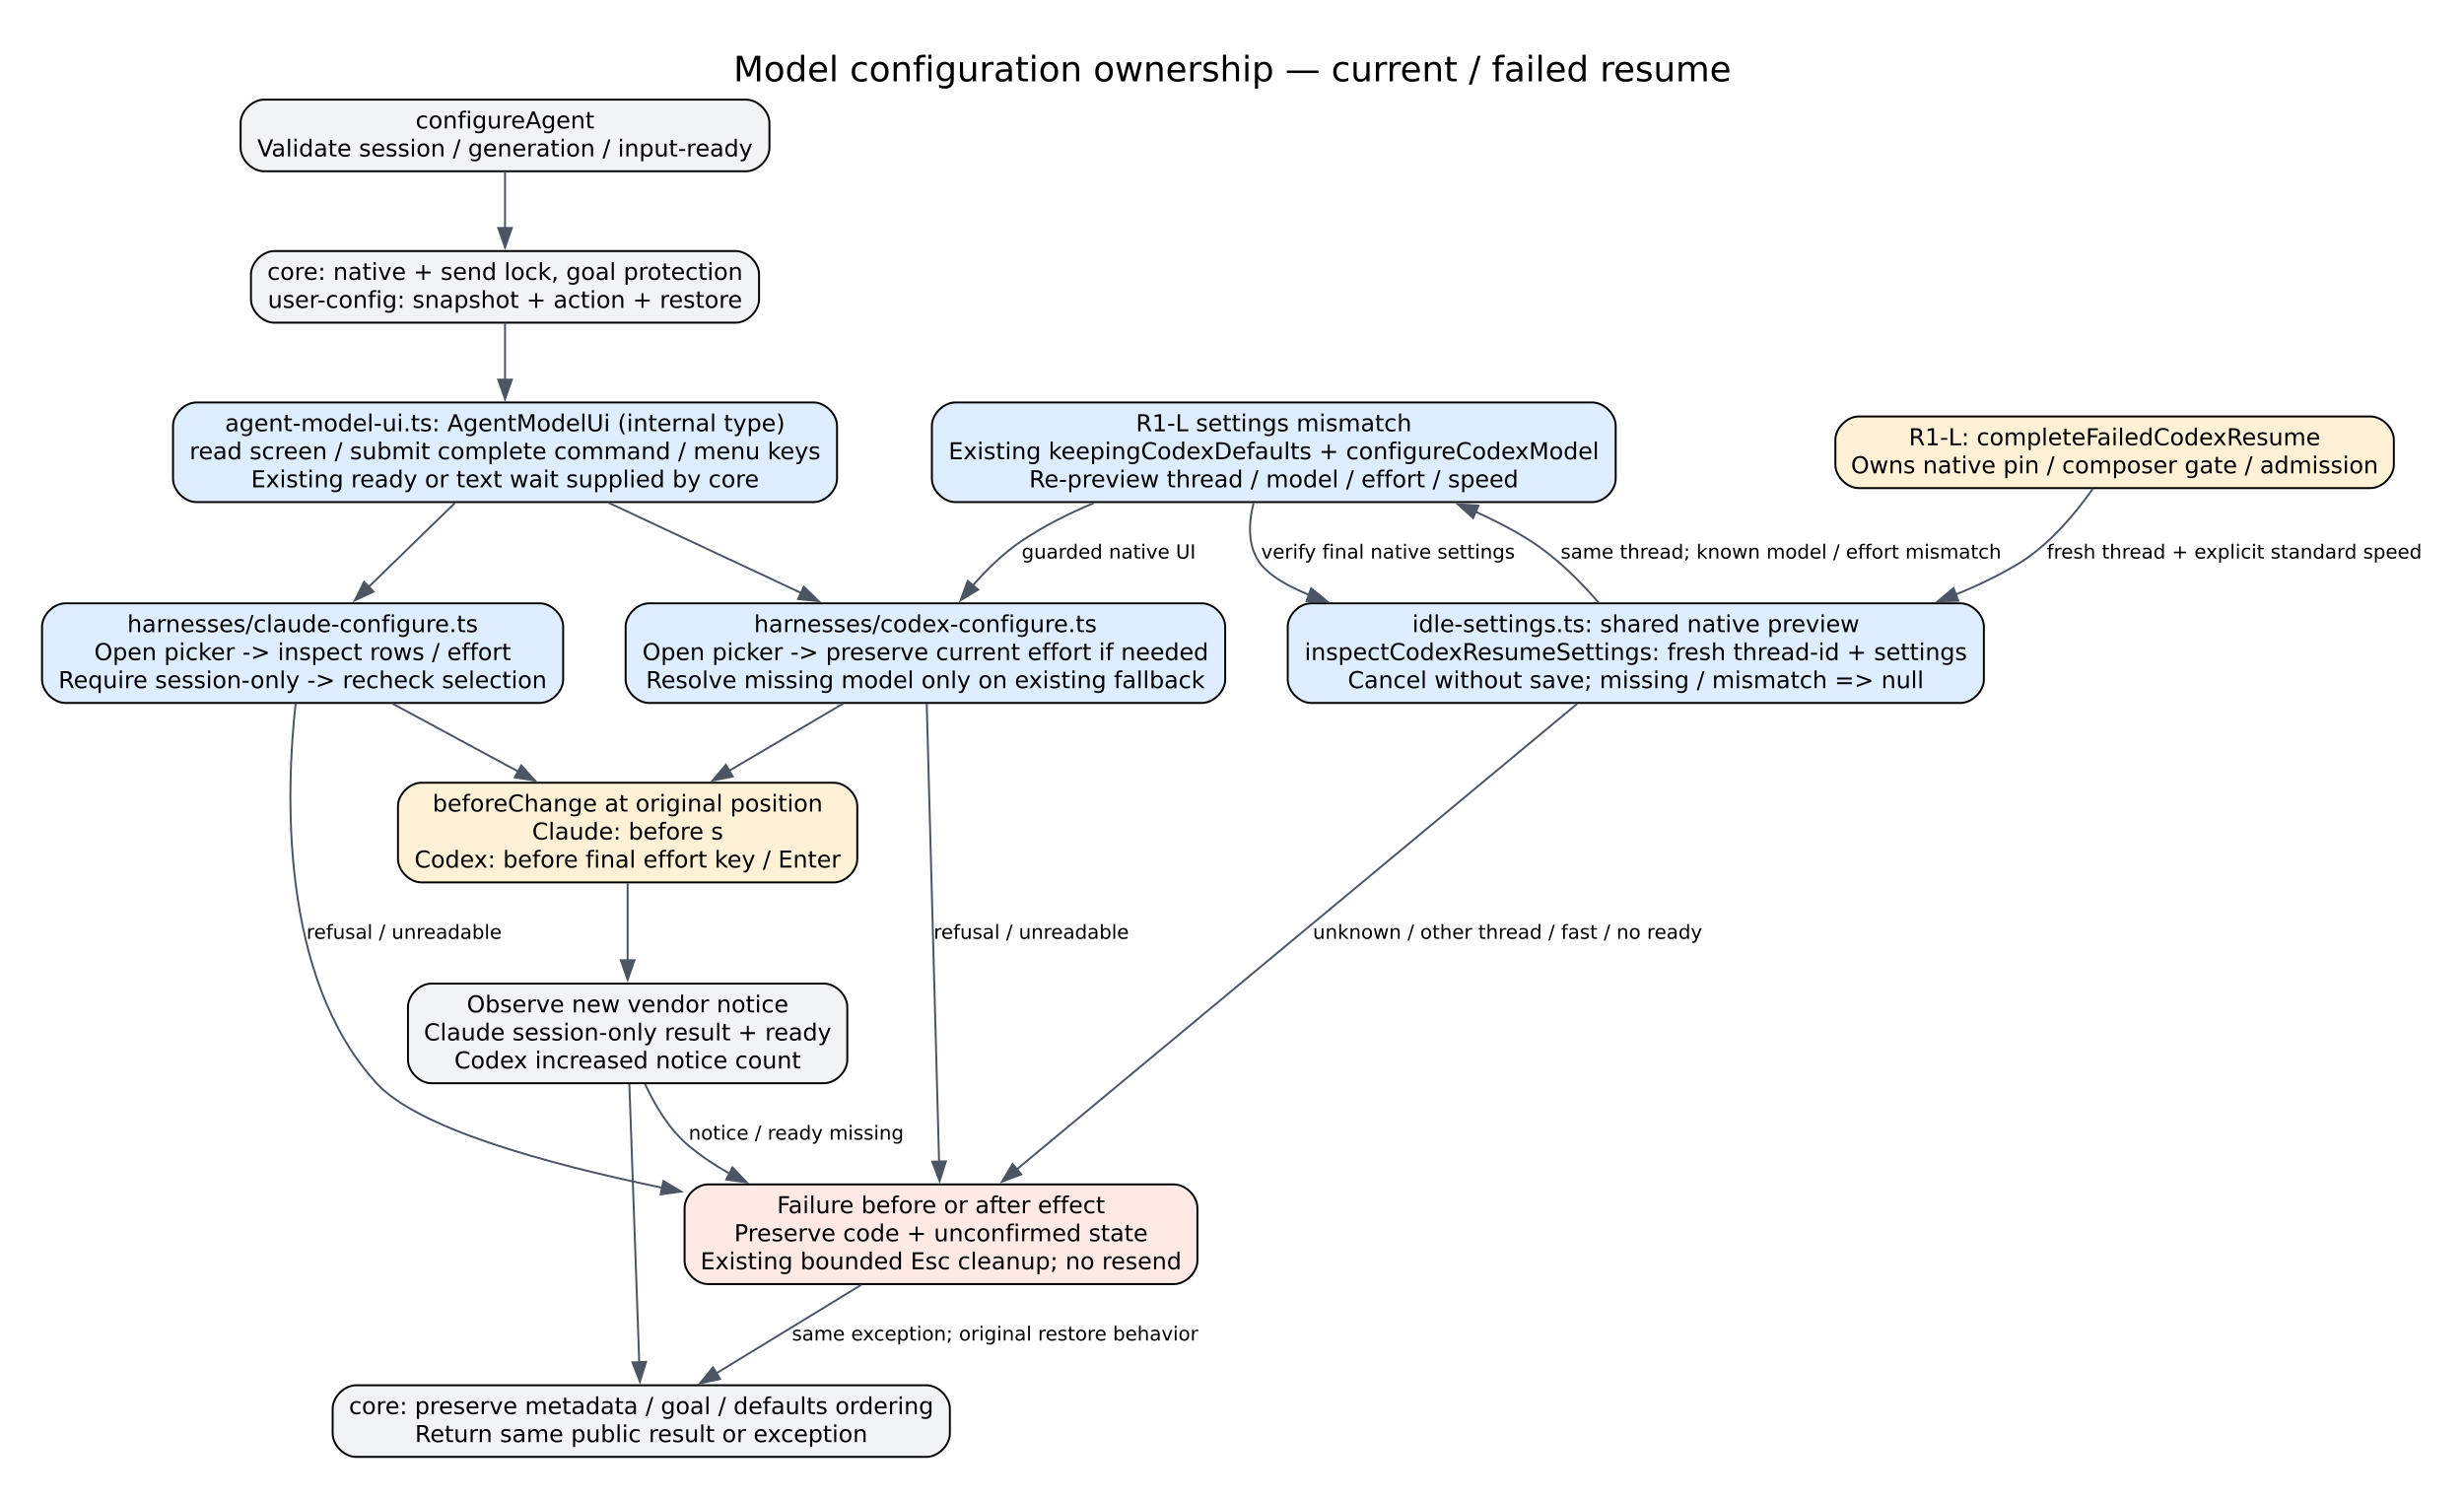
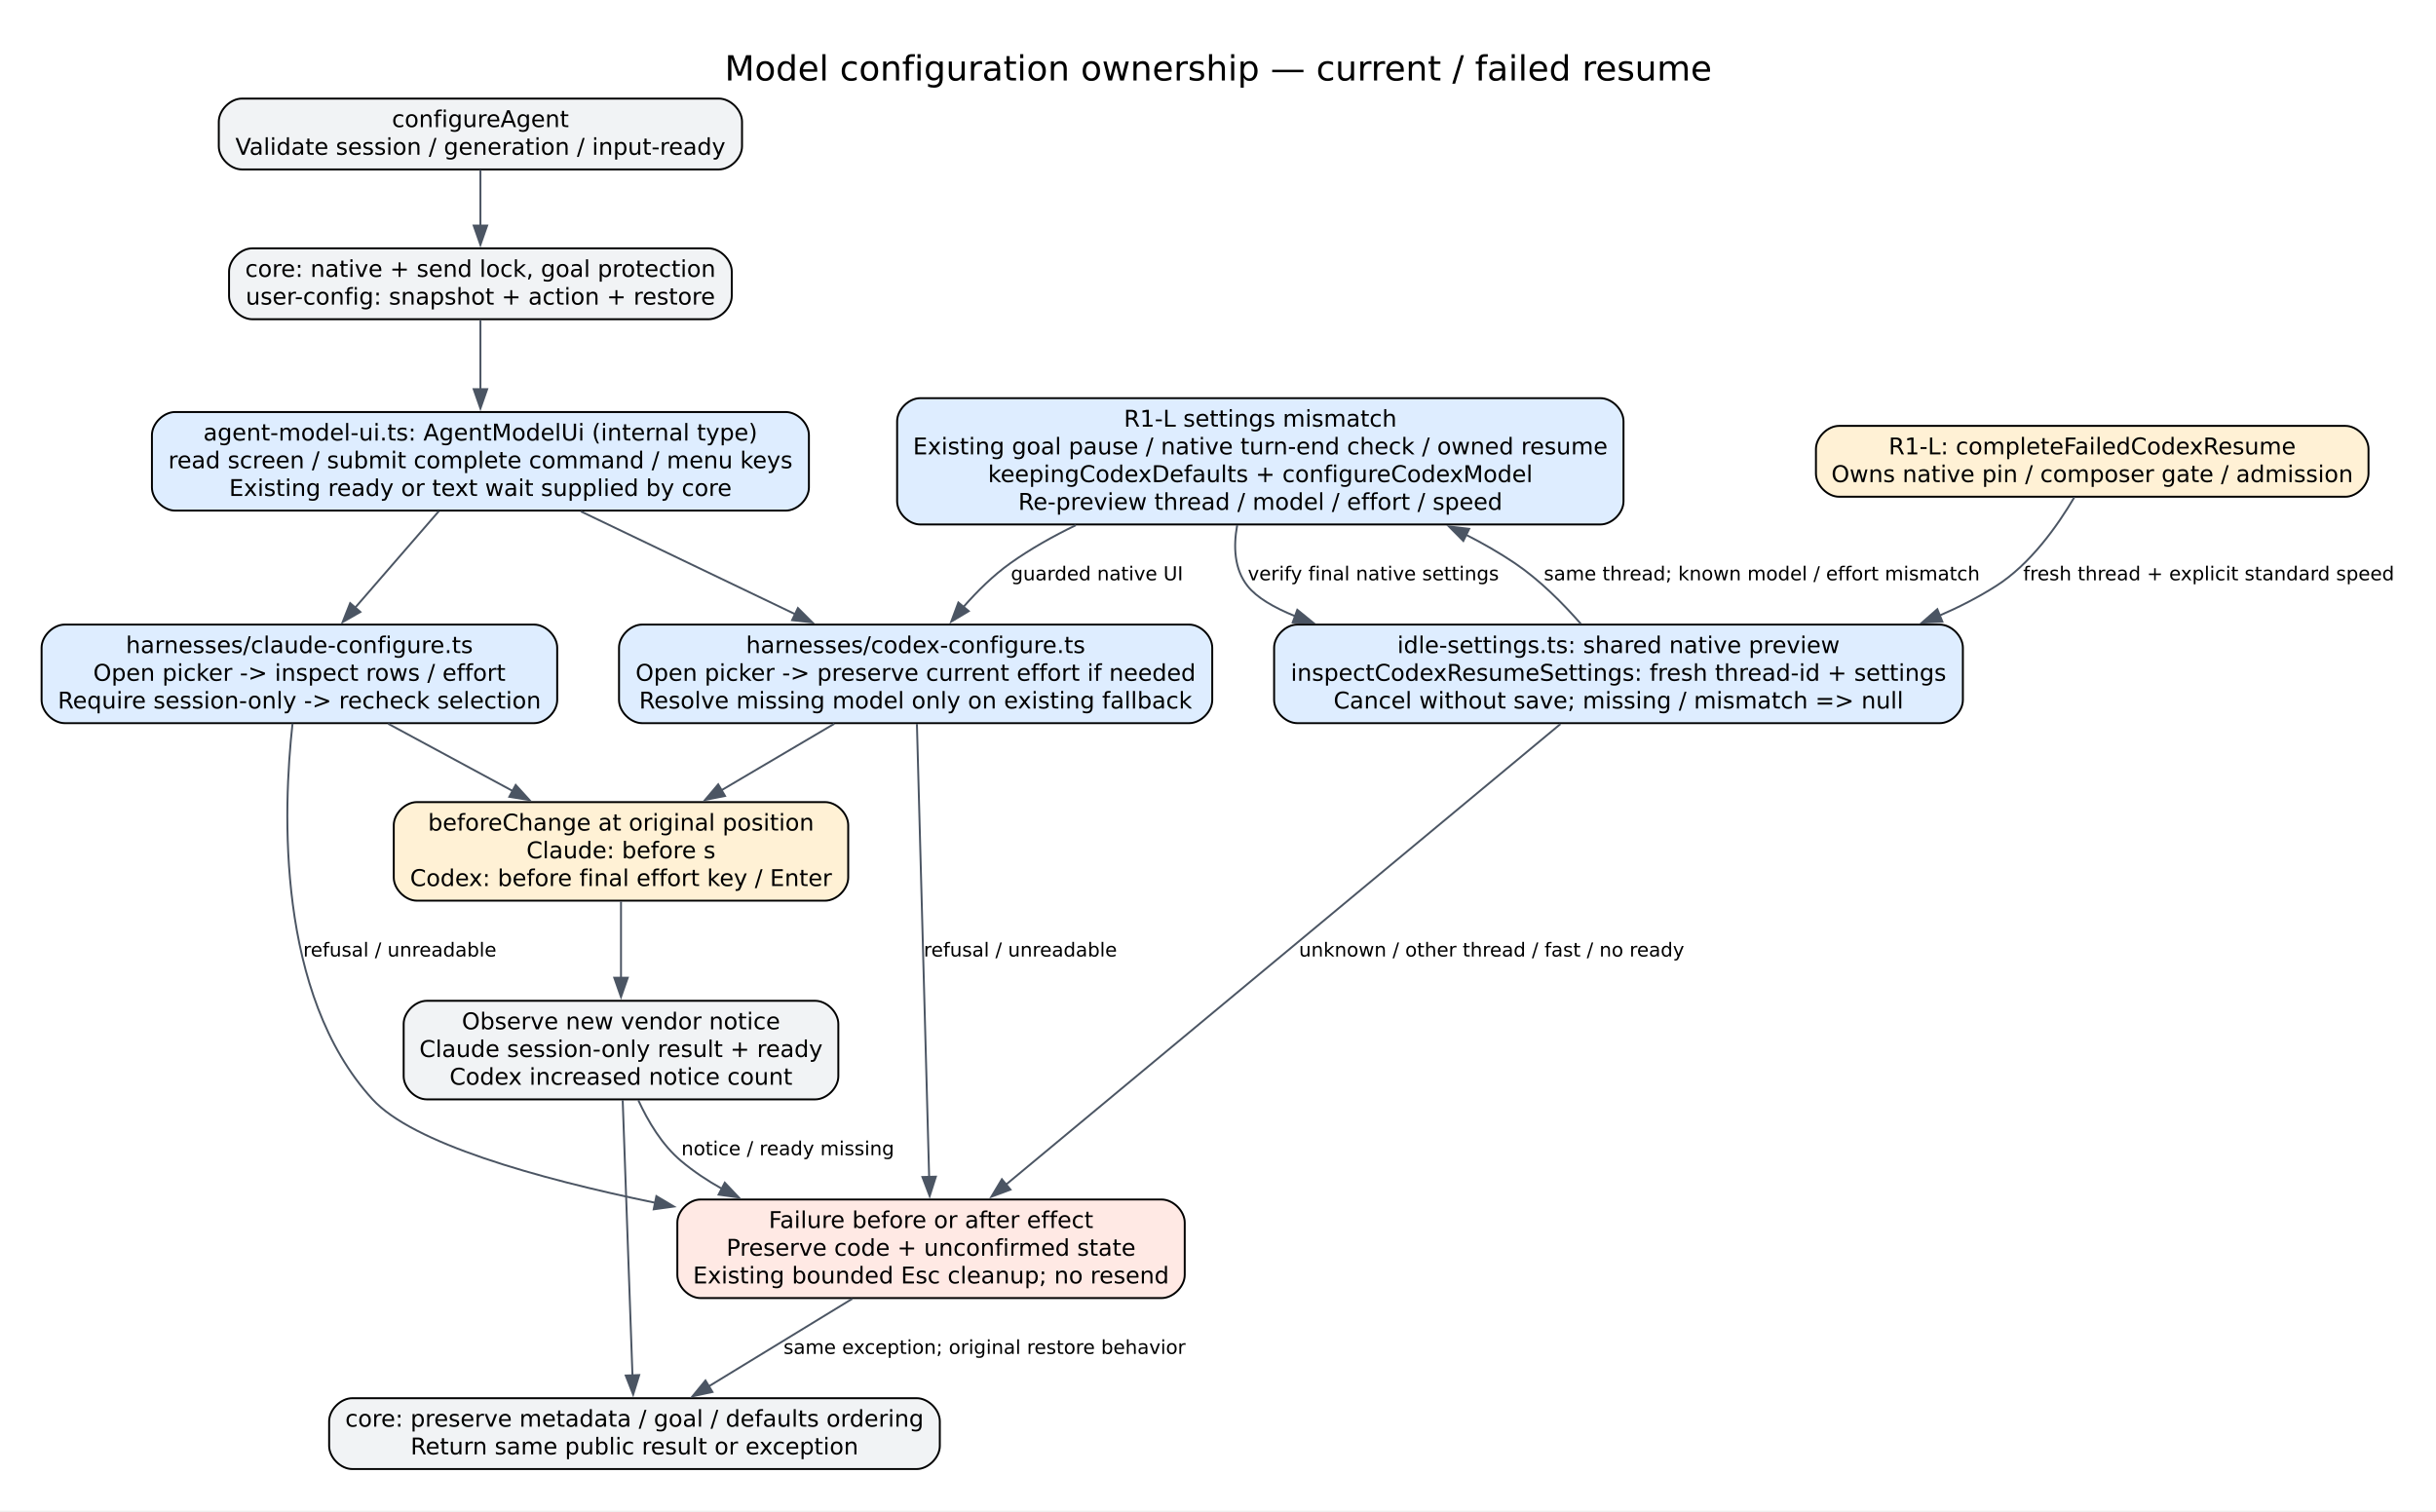
- <svg xmlns="http://www.w3.org/2000/svg" width="1266pt" height="770pt" viewBox="0.00 0.00 1266.00 770.00">
-   <g id="graph0" class="graph" transform="scale(1 1) rotate(0) translate(21.6 748.6)">
-     <polygon fill="white" stroke="none" points="-21.6,21.6 -21.6,-748.6 1244.75,-748.6 1244.75,21.6 -21.6,21.6" />
-     <text xml:space="preserve" text-anchor="middle" x="611.58" y="-706.8" font-family="DejaVu Sans" font-size="18.00">Model configuration ownership — current / failed resume</text>
+ <svg xmlns="http://www.w3.org/2000/svg" width="1265pt" height="785pt" viewBox="0.00 0.00 1265.00 785.00">
+   <g id="graph0" class="graph" transform="scale(1 1) rotate(0) translate(21.6 763)">
+     <polygon fill="white" stroke="none" points="-21.6,21.6 -21.6,-763 1243.73,-763 1243.73,21.6 -21.6,21.6" />
+     <text xml:space="preserve" text-anchor="middle" x="611.06" y="-721.2" font-family="DejaVu Sans" font-size="18.00">Model configuration ownership — current / failed resume</text>
    <g id="node1" class="node">
-       <path fill="#f1f3f5" stroke="black" d="M361.73,-697.4C361.73,-697.4 114.02,-697.4 114.02,-697.4 108.02,-697.4 102.02,-691.4 102.02,-685.4 102.02,-685.4 102.02,-672.6 102.02,-672.6 102.02,-666.6 108.02,-660.6 114.02,-660.6 114.02,-660.6 361.73,-660.6 361.73,-660.6 367.73,-660.6 373.73,-666.6 373.73,-672.6 373.73,-672.6 373.73,-685.4 373.73,-685.4 373.73,-691.4 367.73,-697.4 361.73,-697.4" />
-       <text xml:space="preserve" text-anchor="middle" x="237.88" y="-682.6" font-family="DejaVu Sans" font-size="12.00">configureAgent</text>
-       <text xml:space="preserve" text-anchor="middle" x="237.88" y="-668.2" font-family="DejaVu Sans" font-size="12.00">Validate session / generation / input-ready</text>
+       <path fill="#f1f3f5" stroke="black" d="M351.73,-711.8C351.73,-711.8 104.02,-711.8 104.02,-711.8 98.02,-711.8 92.02,-705.8 92.02,-699.8 92.02,-699.8 92.02,-687 92.02,-687 92.02,-681 98.02,-675 104.02,-675 104.02,-675 351.73,-675 351.73,-675 357.73,-675 363.73,-681 363.73,-687 363.73,-687 363.73,-699.8 363.73,-699.8 363.73,-705.8 357.73,-711.8 351.73,-711.8" />
+       <text xml:space="preserve" text-anchor="middle" x="227.88" y="-697" font-family="DejaVu Sans" font-size="12.00">configureAgent</text>
+       <text xml:space="preserve" text-anchor="middle" x="227.88" y="-682.6" font-family="DejaVu Sans" font-size="12.00">Validate session / generation / input-ready</text>
    </g>
    <g id="node2" class="node">
-       <path fill="#f1f3f5" stroke="black" d="M356.4,-619.6C356.4,-619.6 119.35,-619.6 119.35,-619.6 113.35,-619.6 107.35,-613.6 107.35,-607.6 107.35,-607.6 107.35,-594.8 107.35,-594.8 107.35,-588.8 113.35,-582.8 119.35,-582.8 119.35,-582.8 356.4,-582.8 356.4,-582.8 362.4,-582.8 368.4,-588.8 368.4,-594.8 368.4,-594.8 368.4,-607.6 368.4,-607.6 368.4,-613.6 362.4,-619.6 356.4,-619.6" />
-       <text xml:space="preserve" text-anchor="middle" x="237.88" y="-604.8" font-family="DejaVu Sans" font-size="12.00">core: native + send lock, goal protection</text>
-       <text xml:space="preserve" text-anchor="middle" x="237.88" y="-590.4" font-family="DejaVu Sans" font-size="12.00">user-config: snapshot + action + restore</text>
+       <path fill="#f1f3f5" stroke="black" d="M346.4,-634C346.4,-634 109.35,-634 109.35,-634 103.35,-634 97.35,-628 97.35,-622 97.35,-622 97.35,-609.2 97.35,-609.2 97.35,-603.2 103.35,-597.2 109.35,-597.2 109.35,-597.2 346.4,-597.2 346.4,-597.2 352.4,-597.2 358.4,-603.2 358.4,-609.2 358.4,-609.2 358.4,-622 358.4,-622 358.4,-628 352.4,-634 346.4,-634" />
+       <text xml:space="preserve" text-anchor="middle" x="227.88" y="-619.2" font-family="DejaVu Sans" font-size="12.00">core: native + send lock, goal protection</text>
+       <text xml:space="preserve" text-anchor="middle" x="227.88" y="-604.8" font-family="DejaVu Sans" font-size="12.00">user-config: snapshot + action + restore</text>
    </g>
    <g id="edge6" class="edge">
-       <path fill="none" stroke="#4b5563" d="M237.88,-660.42C237.88,-651.78 237.88,-641.13 237.88,-631.32" />
-       <polygon fill="#4b5563" stroke="#4b5563" points="241.38,-631.46 237.88,-621.46 234.38,-631.46 241.38,-631.46" />
+       <path fill="none" stroke="#4b5563" d="M227.88,-674.82C227.88,-666.18 227.88,-655.53 227.88,-645.72" />
+       <polygon fill="#4b5563" stroke="#4b5563" points="231.38,-645.86 227.88,-635.86 224.38,-645.86 231.38,-645.86" />
    </g>
    <g id="node3" class="node">
-       <path fill="#deedff" stroke="black" d="M396.46,-541.8C396.46,-541.8 79.3,-541.8 79.3,-541.8 73.3,-541.8 67.3,-535.8 67.3,-529.8 67.3,-529.8 67.3,-502.6 67.3,-502.6 67.3,-496.6 73.3,-490.6 79.3,-490.6 79.3,-490.6 396.46,-490.6 396.46,-490.6 402.46,-490.6 408.46,-496.6 408.46,-502.6 408.46,-502.6 408.46,-529.8 408.46,-529.8 408.46,-535.8 402.46,-541.8 396.46,-541.8" />
-       <text xml:space="preserve" text-anchor="middle" x="237.88" y="-527" font-family="DejaVu Sans" font-size="12.00">agent-model-ui.ts: AgentModelUi (internal type)</text>
-       <text xml:space="preserve" text-anchor="middle" x="237.88" y="-512.6" font-family="DejaVu Sans" font-size="12.00">read screen / submit complete command / menu keys</text>
-       <text xml:space="preserve" text-anchor="middle" x="237.88" y="-498.2" font-family="DejaVu Sans" font-size="12.00">Existing ready or text wait supplied by core</text>
+       <path fill="#deedff" stroke="black" d="M386.46,-549C386.46,-549 69.3,-549 69.3,-549 63.3,-549 57.3,-543 57.3,-537 57.3,-537 57.3,-509.8 57.3,-509.8 57.3,-503.8 63.3,-497.8 69.3,-497.8 69.3,-497.8 386.46,-497.8 386.46,-497.8 392.46,-497.8 398.46,-503.8 398.46,-509.8 398.46,-509.8 398.46,-537 398.46,-537 398.46,-543 392.46,-549 386.46,-549" />
+       <text xml:space="preserve" text-anchor="middle" x="227.88" y="-534.2" font-family="DejaVu Sans" font-size="12.00">agent-model-ui.ts: AgentModelUi (internal type)</text>
+       <text xml:space="preserve" text-anchor="middle" x="227.88" y="-519.8" font-family="DejaVu Sans" font-size="12.00">read screen / submit complete command / menu keys</text>
+       <text xml:space="preserve" text-anchor="middle" x="227.88" y="-505.4" font-family="DejaVu Sans" font-size="12.00">Existing ready or text wait supplied by core</text>
    </g>
    <g id="edge7" class="edge">
-       <path fill="none" stroke="#4b5563" d="M237.88,-582.6C237.88,-574.12 237.88,-563.61 237.88,-553.52" />
-       <polygon fill="#4b5563" stroke="#4b5563" points="241.38,-553.53 237.88,-543.53 234.38,-553.53 241.38,-553.53" />
+       <path fill="none" stroke="#4b5563" d="M227.88,-596.78C227.88,-586.51 227.88,-573.21 227.88,-560.82" />
+       <polygon fill="#4b5563" stroke="#4b5563" points="231.38,-560.87 227.88,-550.87 224.38,-560.87 231.38,-560.87" />
    </g>
    <g id="node4" class="node">
      <path fill="#deedff" stroke="black" d="M255.75,-438.6C255.75,-438.6 12,-438.6 12,-438.6 6,-438.6 0,-432.6 0,-426.6 0,-426.6 0,-399.4 0,-399.4 0,-393.4 6,-387.4 12,-387.4 12,-387.4 255.75,-387.4 255.75,-387.4 261.75,-387.4 267.75,-393.4 267.75,-399.4 267.75,-399.4 267.75,-426.6 267.75,-426.6 267.75,-432.6 261.75,-438.6 255.75,-438.6" />
      <text xml:space="preserve" text-anchor="middle" x="133.88" y="-423.8" font-family="DejaVu Sans" font-size="12.00">harnesses/claude-configure.ts</text>
      <text xml:space="preserve" text-anchor="middle" x="133.88" y="-409.4" font-family="DejaVu Sans" font-size="12.00">Open picker -&gt; inspect rows / effort</text>
      <text xml:space="preserve" text-anchor="middle" x="133.88" y="-395" font-family="DejaVu Sans" font-size="12.00">Require session-only -&gt; recheck selection</text>
    </g>
    <g id="edge8" class="edge">
-       <path fill="none" stroke="#4b5563" d="M212.17,-490.18C198.79,-477.17 182.27,-461.09 167.85,-447.06" />
-       <polygon fill="#4b5563" stroke="#4b5563" points="170.34,-444.6 160.73,-440.13 165.46,-449.62 170.34,-444.6" />
+       <path fill="none" stroke="#4b5563" d="M206.31,-497.53C193.41,-482.66 176.86,-463.57 162.84,-447.39" />
+       <polygon fill="#4b5563" stroke="#4b5563" points="165.53,-445.16 156.33,-439.9 160.24,-449.75 165.53,-445.16" />
    </g>
    <g id="node5" class="node">
      <path fill="#deedff" stroke="black" d="M595.91,-438.6C595.91,-438.6 311.85,-438.6 311.85,-438.6 305.85,-438.6 299.85,-432.6 299.85,-426.6 299.85,-426.6 299.85,-399.4 299.85,-399.4 299.85,-393.4 305.85,-387.4 311.85,-387.4 311.85,-387.4 595.91,-387.4 595.91,-387.4 601.91,-387.4 607.91,-393.4 607.91,-399.4 607.91,-399.4 607.91,-426.6 607.91,-426.6 607.91,-432.6 601.91,-438.6 595.91,-438.6" />
      <text xml:space="preserve" text-anchor="middle" x="453.88" y="-423.8" font-family="DejaVu Sans" font-size="12.00">harnesses/codex-configure.ts</text>
      <text xml:space="preserve" text-anchor="middle" x="453.88" y="-409.4" font-family="DejaVu Sans" font-size="12.00">Open picker -&gt; preserve current effort if needed</text>
      <text xml:space="preserve" text-anchor="middle" x="453.88" y="-395" font-family="DejaVu Sans" font-size="12.00">Resolve missing model only on existing fallback</text>
    </g>
    <g id="edge9" class="edge">
-       <path fill="none" stroke="#4b5563" d="M291.27,-490.18C321.13,-476.2 358.54,-458.67 389.95,-443.95" />
-       <polygon fill="#4b5563" stroke="#4b5563" points="391.41,-447.13 398.98,-439.72 388.44,-440.79 391.41,-447.13" />
+       <path fill="none" stroke="#4b5563" d="M280.01,-497.39C313.23,-481.46 356.46,-460.73 391.5,-443.92" />
+       <polygon fill="#4b5563" stroke="#4b5563" points="392.75,-447.2 400.25,-439.72 389.72,-440.89 392.75,-447.2" />
    </g>
    <g id="node6" class="node">
      <path fill="#fff1d5" stroke="black" d="M406.87,-346.4C406.87,-346.4 194.88,-346.4 194.88,-346.4 188.88,-346.4 182.88,-340.4 182.88,-334.4 182.88,-334.4 182.88,-307.2 182.88,-307.2 182.88,-301.2 188.88,-295.2 194.88,-295.2 194.88,-295.2 406.87,-295.2 406.87,-295.2 412.87,-295.2 418.87,-301.2 418.87,-307.2 418.87,-307.2 418.87,-334.4 418.87,-334.4 418.87,-340.4 412.87,-346.4 406.87,-346.4" />
      <text xml:space="preserve" text-anchor="middle" x="300.88" y="-331.6" font-family="DejaVu Sans" font-size="12.00">beforeChange at original position</text>
      <text xml:space="preserve" text-anchor="middle" x="300.88" y="-317.2" font-family="DejaVu Sans" font-size="12.00">Claude: before s</text>
      <text xml:space="preserve" text-anchor="middle" x="300.88" y="-302.8" font-family="DejaVu Sans" font-size="12.00">Codex: before final effort key / Enter</text>
    </g>
    <g id="edge10" class="edge">
      <path fill="none" stroke="#4b5563" d="M179.95,-387.11C199.95,-376.31 223.55,-363.56 244.58,-352.21" />
      <polygon fill="#4b5563" stroke="#4b5563" points="246.2,-355.31 253.33,-347.48 242.87,-349.15 246.2,-355.31" />
    </g>
    <g id="node9" class="node">
      <path fill="#ffe9e4" stroke="black" d="M581.62,-140C581.62,-140 342.14,-140 342.14,-140 336.14,-140 330.14,-134 330.14,-128 330.14,-128 330.14,-100.8 330.14,-100.8 330.14,-94.8 336.14,-88.8 342.14,-88.8 342.14,-88.8 581.62,-88.8 581.62,-88.8 587.62,-88.8 593.62,-94.8 593.62,-100.8 593.62,-100.8 593.62,-128 593.62,-128 593.62,-134 587.62,-140 581.62,-140" />
      <text xml:space="preserve" text-anchor="middle" x="461.88" y="-125.2" font-family="DejaVu Sans" font-size="12.00">Failure before or after effect</text>
      <text xml:space="preserve" text-anchor="middle" x="461.88" y="-110.8" font-family="DejaVu Sans" font-size="12.00">Preserve code + unconfirmed state</text>
      <text xml:space="preserve" text-anchor="middle" x="461.88" y="-96.4" font-family="DejaVu Sans" font-size="12.00">Existing bounded Esc cleanup; no resend</text>
    </g>
    <g id="edge14" class="edge">
      <path fill="none" stroke="#4b5563" d="M130.31,-387.21C125.32,-342.18 121.86,-246.58 171.88,-192 192.7,-169.27 256.29,-151.18 318.63,-138.3" />
      <polygon fill="#4b5563" stroke="#4b5563" points="319.25,-141.75 328.36,-136.34 317.86,-134.89 319.25,-141.75" />
      <text xml:space="preserve" text-anchor="middle" x="186.02" y="-266.2" font-family="DejaVu Sans" font-size="10.00">refusal / unreadable</text>
    </g>
    <g id="edge11" class="edge">
      <path fill="none" stroke="#4b5563" d="M411.66,-387.11C393.51,-376.41 372.11,-363.8 352.98,-352.52" />
      <polygon fill="#4b5563" stroke="#4b5563" points="354.91,-349.59 344.52,-347.53 351.36,-355.62 354.91,-349.59" />
    </g>
    <g id="edge15" class="edge">
      <path fill="none" stroke="#4b5563" d="M454.55,-386.97C455.97,-334.46 459.25,-212.65 460.9,-151.62" />
      <polygon fill="#4b5563" stroke="#4b5563" points="464.39,-151.86 461.17,-141.77 457.4,-151.68 464.39,-151.86" />
      <text xml:space="preserve" text-anchor="middle" x="508.27" y="-266.2" font-family="DejaVu Sans" font-size="10.00">refusal / unreadable</text>
    </g>
    <g id="node7" class="node">
      <path fill="#f1f3f5" stroke="black" d="M401.74,-243.2C401.74,-243.2 200.02,-243.2 200.02,-243.2 194.02,-243.2 188.02,-237.2 188.02,-231.2 188.02,-231.2 188.02,-204 188.02,-204 188.02,-198 194.02,-192 200.02,-192 200.02,-192 401.74,-192 401.74,-192 407.74,-192 413.74,-198 413.74,-204 413.74,-204 413.74,-231.2 413.74,-231.2 413.74,-237.2 407.74,-243.2 401.74,-243.2" />
      <text xml:space="preserve" text-anchor="middle" x="300.88" y="-228.4" font-family="DejaVu Sans" font-size="12.00">Observe new vendor notice</text>
      <text xml:space="preserve" text-anchor="middle" x="300.88" y="-214" font-family="DejaVu Sans" font-size="12.00">Claude session-only result + ready</text>
      <text xml:space="preserve" text-anchor="middle" x="300.88" y="-199.6" font-family="DejaVu Sans" font-size="12.00">Codex increased notice count</text>
    </g>
    <g id="edge12" class="edge">
      <path fill="none" stroke="#4b5563" d="M300.88,-294.78C300.88,-282.74 300.88,-268.08 300.88,-254.84" />
      <polygon fill="#4b5563" stroke="#4b5563" points="304.38,-255.19 300.88,-245.19 297.38,-255.19 304.38,-255.19" />
    </g>
    <g id="node8" class="node">
      <path fill="#f1f3f5" stroke="black" d="M454.44,-36.8C454.44,-36.8 161.32,-36.8 161.32,-36.8 155.32,-36.8 149.32,-30.8 149.32,-24.8 149.32,-24.8 149.32,-12 149.32,-12 149.32,-6 155.32,0 161.32,0 161.32,0 454.44,0 454.44,0 460.44,0 466.44,-6 466.44,-12 466.44,-12 466.44,-24.8 466.44,-24.8 466.44,-30.8 460.44,-36.8 454.44,-36.8" />
      <text xml:space="preserve" text-anchor="middle" x="307.88" y="-22" font-family="DejaVu Sans" font-size="12.00">core: preserve metadata / goal / defaults ordering</text>
      <text xml:space="preserve" text-anchor="middle" x="307.88" y="-7.6" font-family="DejaVu Sans" font-size="12.00">Return same public result or exception</text>
    </g>
    <g id="edge13" class="edge">
      <path fill="none" stroke="#4b5563" d="M301.76,-191.62C303.06,-155.15 305.46,-87.45 306.84,-48.69" />
      <polygon fill="#4b5563" stroke="#4b5563" points="310.33,-48.82 307.19,-38.7 303.34,-48.57 310.33,-48.82" />
    </g>
    <g id="edge16" class="edge">
      <path fill="none" stroke="#4b5563" d="M309.87,-191.56C314.92,-180.57 322.22,-168.3 332.11,-160 338.57,-154.57 345.74,-149.78 353.29,-145.57" />
      <polygon fill="#4b5563" stroke="#4b5563" points="354.77,-148.74 362.05,-141.05 351.56,-142.52 354.77,-148.74" />
      <text xml:space="preserve" text-anchor="middle" x="387.49" y="-163" font-family="DejaVu Sans" font-size="10.00">notice / ready missing</text>
    </g>
    <g id="edge17" class="edge">
      <path fill="none" stroke="#4b5563" d="M421.01,-88.46C397.88,-74.34 369.12,-56.78 346.39,-42.91" />
      <polygon fill="#4b5563" stroke="#4b5563" points="348.38,-40.02 338.02,-37.8 344.74,-46 348.38,-40.02" />
      <text xml:space="preserve" text-anchor="middle" x="489.67" y="-59.8" font-family="DejaVu Sans" font-size="10.00">same exception; original restore behavior</text>
    </g>
    <g id="node10" class="node">
      <path fill="#deedff" stroke="black" d="M985.71,-438.6C985.71,-438.6 652.04,-438.6 652.04,-438.6 646.04,-438.6 640.04,-432.6 640.04,-426.6 640.04,-426.6 640.04,-399.4 640.04,-399.4 640.04,-393.4 646.04,-387.4 652.04,-387.4 652.04,-387.4 985.71,-387.4 985.71,-387.4 991.71,-387.4 997.71,-393.4 997.71,-399.4 997.71,-399.4 997.71,-426.6 997.71,-426.6 997.71,-432.6 991.71,-438.6 985.71,-438.6" />
      <text xml:space="preserve" text-anchor="middle" x="818.88" y="-423.8" font-family="DejaVu Sans" font-size="12.00">idle-settings.ts: shared native preview</text>
      <text xml:space="preserve" text-anchor="middle" x="818.88" y="-409.4" font-family="DejaVu Sans" font-size="12.00">inspectCodexResumeSettings: fresh thread-id + settings</text>
      <text xml:space="preserve" text-anchor="middle" x="818.88" y="-395" font-family="DejaVu Sans" font-size="12.00">Cancel without save; missing / mismatch =&gt; null</text>
    </g>
    <g id="edge5" class="edge">
      <path fill="none" stroke="#4b5563" d="M788.75,-386.97C724.18,-333.33 572.55,-207.35 500.81,-147.74" />
      <polygon fill="#4b5563" stroke="#4b5563" points="503.14,-145.14 493.22,-141.44 498.67,-150.52 503.14,-145.14" />
      <text xml:space="preserve" text-anchor="middle" x="752.98" y="-266.2" font-family="DejaVu Sans" font-size="10.00">unknown / other thread / fast / no ready</text>
    </g>
    <g id="node12" class="node">
-       <path fill="#deedff" stroke="black" d="M796.54,-541.8C796.54,-541.8 469.21,-541.8 469.21,-541.8 463.21,-541.8 457.21,-535.8 457.21,-529.8 457.21,-529.8 457.21,-502.6 457.21,-502.6 457.21,-496.6 463.21,-490.6 469.21,-490.6 469.21,-490.6 796.54,-490.6 796.54,-490.6 802.54,-490.6 808.54,-496.6 808.54,-502.6 808.54,-502.6 808.54,-529.8 808.54,-529.8 808.54,-535.8 802.54,-541.8 796.54,-541.8" />
-       <text xml:space="preserve" text-anchor="middle" x="632.88" y="-527" font-family="DejaVu Sans" font-size="12.00">R1-L settings mismatch</text>
-       <text xml:space="preserve" text-anchor="middle" x="632.88" y="-512.6" font-family="DejaVu Sans" font-size="12.00">Existing keepingCodexDefaults + configureCodexModel</text>
+       <path fill="#deedff" stroke="black" d="M809.48,-556.2C809.48,-556.2 456.27,-556.2 456.27,-556.2 450.27,-556.2 444.27,-550.2 444.27,-544.2 444.27,-544.2 444.27,-502.6 444.27,-502.6 444.27,-496.6 450.27,-490.6 456.27,-490.6 456.27,-490.6 809.48,-490.6 809.48,-490.6 815.48,-490.6 821.48,-496.6 821.48,-502.6 821.48,-502.6 821.48,-544.2 821.48,-544.2 821.48,-550.2 815.48,-556.2 809.48,-556.2" />
+       <text xml:space="preserve" text-anchor="middle" x="632.88" y="-541.4" font-family="DejaVu Sans" font-size="12.00">R1-L settings mismatch</text>
+       <text xml:space="preserve" text-anchor="middle" x="632.88" y="-527" font-family="DejaVu Sans" font-size="12.00">Existing goal pause / native turn-end check / owned resume</text>
+       <text xml:space="preserve" text-anchor="middle" x="632.88" y="-512.6" font-family="DejaVu Sans" font-size="12.00">keepingCodexDefaults + configureCodexModel</text>
      <text xml:space="preserve" text-anchor="middle" x="632.88" y="-498.2" font-family="DejaVu Sans" font-size="12.00">Re-preview thread / model / effort / speed</text>
    </g>
    <g id="edge2" class="edge">
-       <path fill="none" stroke="#4b5563" d="M799.76,-438.96C790.28,-449.93 778.05,-462.21 764.88,-470.6 756.02,-476.24 746.37,-481.26 736.45,-485.69" />
-       <polygon fill="#4b5563" stroke="#4b5563" points="735.28,-482.39 727.43,-489.51 738.01,-488.83 735.28,-482.39" />
-       <text xml:space="preserve" text-anchor="middle" x="893.46" y="-461.6" font-family="DejaVu Sans" font-size="10.00">same thread; known model / effort mismatch</text>
+       <path fill="none" stroke="#4b5563" d="M799.33,-438.96C789.84,-449.8 777.73,-461.97 764.88,-470.6 757.02,-475.88 748.54,-480.74 739.81,-485.19" />
+       <polygon fill="#4b5563" stroke="#4b5563" points="738.29,-482.04 730.83,-489.56 741.35,-488.33 738.29,-482.04" />
+       <text xml:space="preserve" text-anchor="middle" x="893.3" y="-461.6" font-family="DejaVu Sans" font-size="10.00">same thread; known model / effort mismatch</text>
    </g>
    <g id="node11" class="node">
-       <path fill="#fff1d5" stroke="black" d="M1196.35,-534.6C1196.35,-534.6 933.41,-534.6 933.41,-534.6 927.41,-534.6 921.41,-528.6 921.41,-522.6 921.41,-522.6 921.41,-509.8 921.41,-509.8 921.41,-503.8 927.41,-497.8 933.41,-497.8 933.41,-497.8 1196.35,-497.8 1196.35,-497.8 1202.35,-497.8 1208.35,-503.8 1208.35,-509.8 1208.35,-509.8 1208.35,-522.6 1208.35,-522.6 1208.35,-528.6 1202.35,-534.6 1196.35,-534.6" />
-       <text xml:space="preserve" text-anchor="middle" x="1064.88" y="-519.8" font-family="DejaVu Sans" font-size="12.00">R1-L: completeFailedCodexResume</text>
-       <text xml:space="preserve" text-anchor="middle" x="1064.88" y="-505.4" font-family="DejaVu Sans" font-size="12.00">Owns native pin / composer gate / admission</text>
+       <path fill="#fff1d5" stroke="black" d="M1196.35,-541.8C1196.35,-541.8 933.41,-541.8 933.41,-541.8 927.41,-541.8 921.41,-535.8 921.41,-529.8 921.41,-529.8 921.41,-517 921.41,-517 921.41,-511 927.41,-505 933.41,-505 933.41,-505 1196.35,-505 1196.35,-505 1202.35,-505 1208.35,-511 1208.35,-517 1208.35,-517 1208.35,-529.8 1208.35,-529.8 1208.35,-535.8 1202.35,-541.8 1196.35,-541.8" />
+       <text xml:space="preserve" text-anchor="middle" x="1064.88" y="-527" font-family="DejaVu Sans" font-size="12.00">R1-L: completeFailedCodexResume</text>
+       <text xml:space="preserve" text-anchor="middle" x="1064.88" y="-512.6" font-family="DejaVu Sans" font-size="12.00">Owns native pin / composer gate / admission</text>
    </g>
    <g id="edge1" class="edge">
-       <path fill="none" stroke="#4b5563" d="M1053.68,-497.44C1044.71,-484.71 1031,-468.17 1014.88,-458.6 1004.93,-452.7 994.27,-447.57 983.25,-443.13" />
-       <polygon fill="#4b5563" stroke="#4b5563" points="984.59,-439.89 974,-439.61 982.1,-446.44 984.59,-439.89" />
-       <text xml:space="preserve" text-anchor="middle" x="1126.39" y="-461.6" font-family="DejaVu Sans" font-size="10.00">fresh thread + explicit standard speed</text>
+       <path fill="none" stroke="#4b5563" d="M1055.6,-504.75C1047,-490.13 1032.83,-469.98 1014.88,-458.6 1005.65,-452.75 995.74,-447.66 985.47,-443.24" />
+       <polygon fill="#4b5563" stroke="#4b5563" points="987.07,-440.11 976.48,-439.61 984.44,-446.6 987.07,-440.11" />
+       <text xml:space="preserve" text-anchor="middle" x="1125.37" y="-461.6" font-family="DejaVu Sans" font-size="10.00">fresh thread + explicit standard speed</text>
    </g>
    <g id="edge3" class="edge">
-       <path fill="none" stroke="#4b5563" d="M540.4,-490.12C527.39,-484.7 514.6,-478.24 503.24,-470.6 494.01,-464.39 485.45,-456.02 478.13,-447.64" />
-       <polygon fill="#4b5563" stroke="#4b5563" points="481.01,-445.63 471.95,-440.14 475.62,-450.08 481.01,-445.63" />
+       <path fill="none" stroke="#4b5563" d="M537.04,-490.2C525.2,-484.48 513.62,-477.96 503.24,-470.6 494.34,-464.29 485.98,-456.05 478.76,-447.82" />
+       <polygon fill="#4b5563" stroke="#4b5563" points="481.46,-445.59 472.37,-440.15 476.08,-450.07 481.46,-445.59" />
      <text xml:space="preserve" text-anchor="middle" x="548.06" y="-461.6" font-family="DejaVu Sans" font-size="10.00">guarded native UI</text>
    </g>
    <g id="edge4" class="edge">
-       <path fill="none" stroke="#4b5563" d="M622.49,-490.14C619.8,-479.4 619.33,-467.35 626.29,-458.6 630.99,-452.68 639.79,-447.47 651.13,-442.91" />
+       <path fill="none" stroke="#4b5563" d="M620.86,-490.24C618.84,-479.19 619.29,-467.4 626.29,-458.6 630.99,-452.68 639.79,-447.47 651.13,-442.91" />
      <polygon fill="#4b5563" stroke="#4b5563" points="652.08,-446.29 660.29,-439.59 649.69,-439.71 652.08,-446.29" />
      <text xml:space="preserve" text-anchor="middle" x="691.58" y="-461.6" font-family="DejaVu Sans" font-size="10.00">verify final native settings</text>
    </g>
  </g>
</svg>
